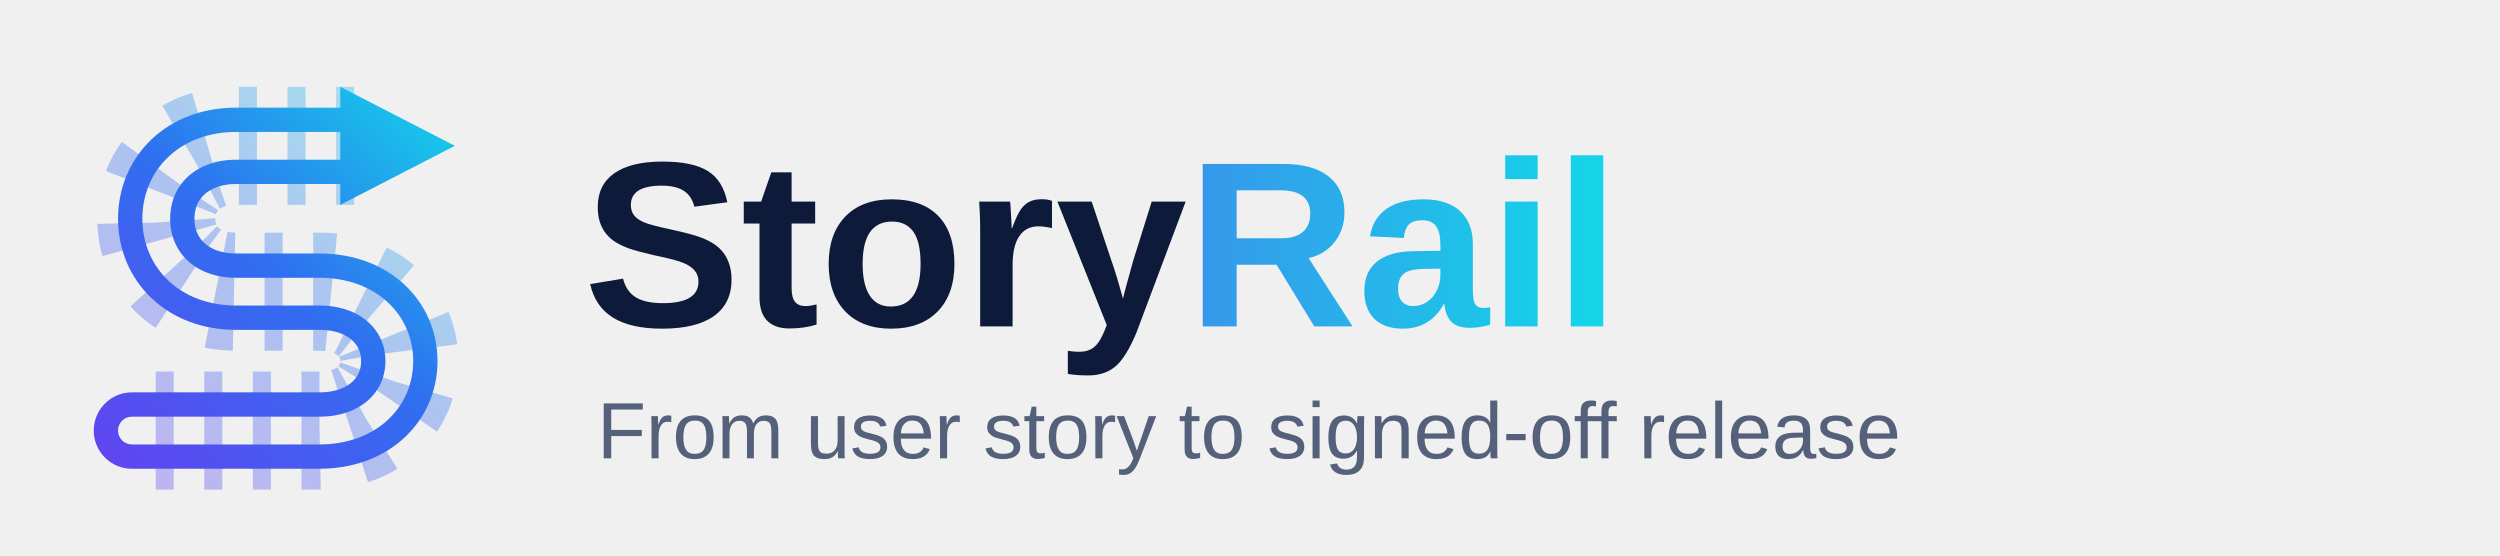
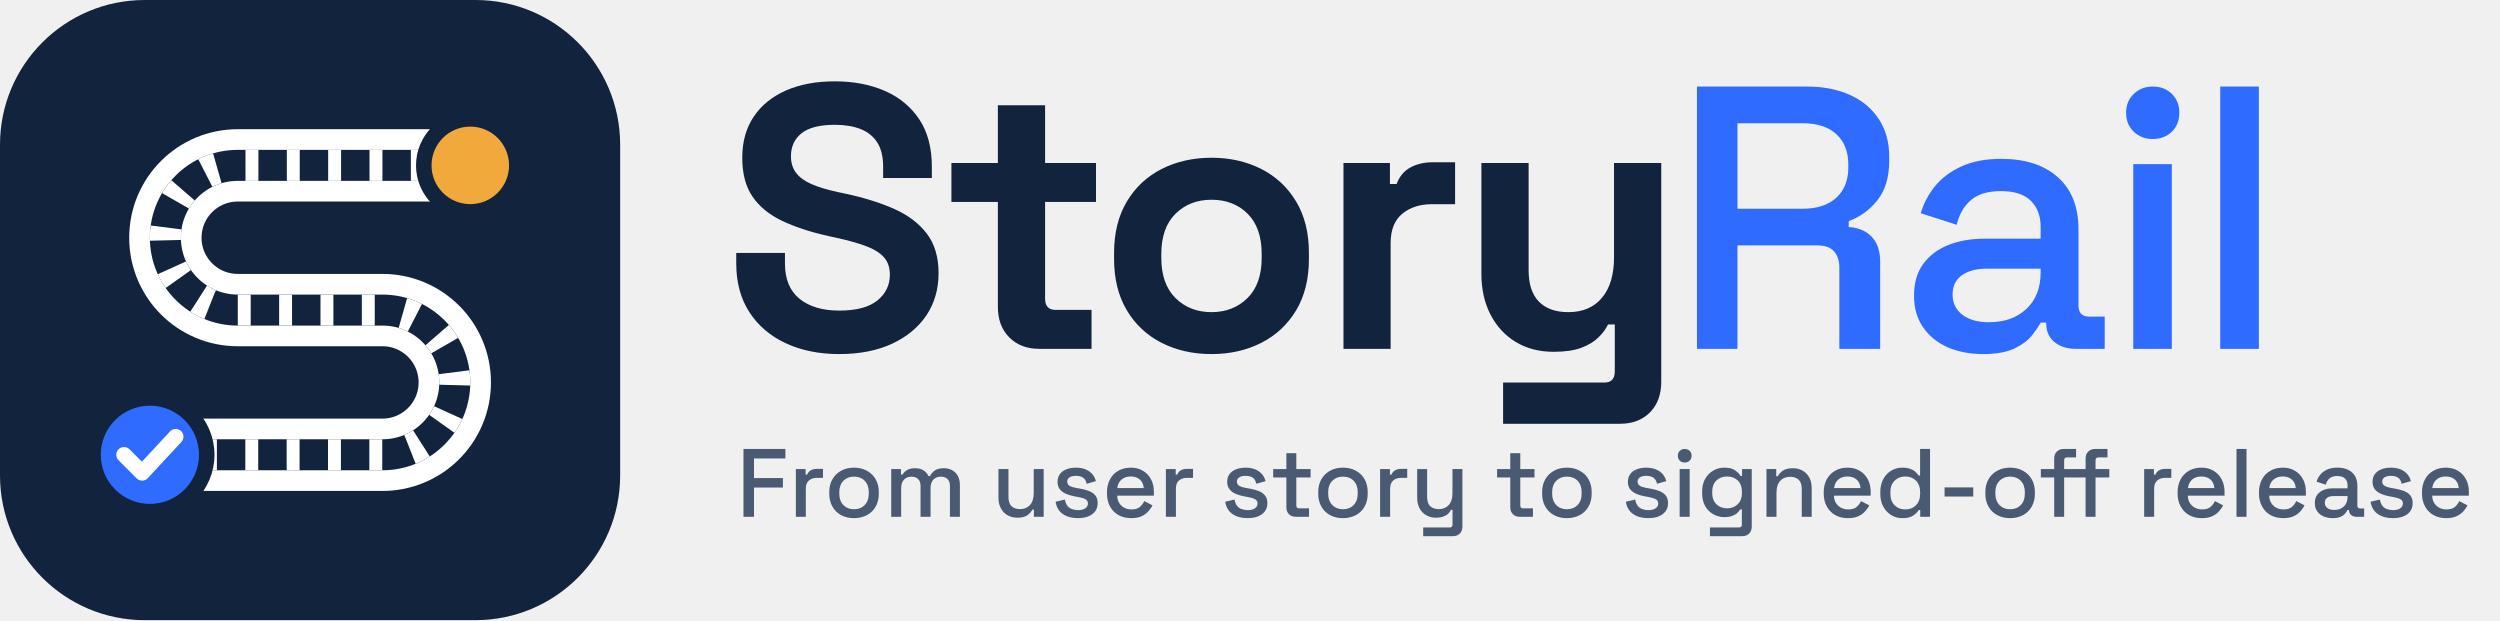
- <svg xmlns="http://www.w3.org/2000/svg" viewBox="0 0 360 80" role="img" aria-label="StoryRail: from user story to signed-off release">
-   <defs>
-     <linearGradient id="w-g" x1="8" y1="70" x2="62" y2="10" gradientUnits="userSpaceOnUse">
-       <stop offset="0" stop-color="#6a3cf0" />
-       <stop offset="0.55" stop-color="#2f6ff0" />
-       <stop offset="1" stop-color="#13d6e8" />
-     </linearGradient>
-     <linearGradient id="w-t" x1="0" y1="0" x2="1" y2="0">
-       <stop offset="0" stop-color="#6a3cf0" />
-       <stop offset="1" stop-color="#13d6e8" />
-     </linearGradient>
-     <mask id="w-rails" maskUnits="userSpaceOnUse" x="0" y="0" width="80" height="80">
-       <path d="M51 21H34c-7 0-11.5 4.6-11.5 10.5S27 42 34 42h12c7 0 11.5 4.4 11.5 10S53 62 46 62H19" fill="none" stroke="#fff" stroke-width="11" stroke-linecap="round" stroke-linejoin="round" />
-       <path d="M51 21H34c-7 0-11.5 4.6-11.5 10.5S27 42 34 42h12c7 0 11.5 4.4 11.5 10S53 62 46 62H19" fill="none" stroke="#000" stroke-width="4" stroke-linecap="round" stroke-linejoin="round" />
-     </mask>
-   </defs>
-   <path d="M51 21H34c-7 0-11.5 4.6-11.5 10.5S27 42 34 42h12c7 0 11.5 4.4 11.5 10S53 62 46 62H19" fill="none" stroke="url(#w-g)" stroke-opacity=".35" stroke-width="17" stroke-dasharray="2.6 4.4" stroke-linejoin="round" />
-   <rect width="80" height="80" fill="url(#w-g)" mask="url(#w-rails)" />
-   <path d="M49 12.5 65.5 21 49 29.5Z" fill="url(#w-g)" />
-   <text x="84" y="47" font-family="'Plus Jakarta Sans','Segoe UI',Arial,sans-serif" font-weight="800" font-size="34" fill="#0e1a3a">Story<tspan fill="url(#w-t)">Rail</tspan>
-   </text>
-   <text x="86" y="66" font-family="'Segoe UI',Arial,sans-serif" font-size="11.5" fill="#55607a">From user story to signed-off release</text>
+ <svg xmlns="http://www.w3.org/2000/svg" viewBox="0 0 387 96" width="387" height="96" role="img" aria-label="StoryRail: From user story to signed-off release">
+   <g transform="translate(0 0) scale(0.8)">
+     <rect width="120" height="120" rx="28" fill="#12233D" />
+     <path d="M 90 32 H 46 A 14 14 0 0 0 46 60 H 74 A 14 14 0 0 1 74 88 H 30" fill="none" stroke="#FFFFFF" stroke-width="14" />
+     <path d="M 90 32 H 46 A 14 14 0 0 0 46 60 H 74 A 14 14 0 0 1 74 88 H 30" fill="none" stroke="#12233D" stroke-width="6" />
+     <path d="M 90 32 H 46 A 14 14 0 0 0 46 60 H 74 A 14 14 0 0 1 74 88 H 30" fill="none" stroke="#FFFFFF" stroke-width="6" stroke-dasharray="2.5 5.5" />
+     <circle cx="91" cy="32" r="9" fill="#F2A93B" stroke="#12233D" stroke-width="3" />
+     <circle cx="29" cy="88" r="11" fill="#2F6BFF" stroke="#12233D" stroke-width="3" />
+     <path d="M 24 88 L 27.5 91.5 L 34 84.5" fill="none" stroke="#FFFFFF" stroke-width="3" stroke-linecap="round" stroke-linejoin="round" />
+   </g>
+   <path fill="#12233D" d="M129.92 54.81Q125.22 54.81 121.63 53.13Q118.03 51.45 116 48.32Q113.97 45.18 113.97 40.78L113.97 39.15L121.51 39.15L121.51 40.78Q121.51 44.43 123.77 46.26Q126.04 48.08 129.92 48.08Q133.87 48.08 135.81 46.52Q137.75 44.95 137.75 42.52Q137.75 40.83 136.80 39.79Q135.84 38.75 134.01 38.08Q132.18 37.41 129.57 36.83L128.24 36.54Q124.06 35.61 121.08 34.19Q118.09 32.77 116.50 30.45Q114.90 28.13 114.90 24.42Q114.90 20.71 116.67 18.07Q118.44 15.43 121.66 14.01Q124.88 12.59 129.23 12.59Q133.58 12.59 136.97 14.07Q140.36 15.55 142.31 18.48Q144.25 21.40 144.25 25.81L144.25 27.55L136.71 27.55L136.71 25.81Q136.71 23.49 135.81 22.07Q134.91 20.65 133.23 19.98Q131.55 19.32 129.23 19.32Q125.75 19.32 124.09 20.62Q122.44 21.93 122.44 24.19Q122.44 25.70 123.22 26.74Q124.01 27.78 125.57 28.48Q127.14 29.18 129.57 29.70L130.91 29.99Q135.26 30.92 138.48 32.37Q141.70 33.82 143.49 36.19Q145.29 38.57 145.29 42.28Q145.29 46 143.41 48.81Q141.52 51.62 138.07 53.22Q134.62 54.81 129.92 54.81M168.97 54L160.85 54Q158.01 54 156.24 52.23Q154.47 50.46 154.47 47.50L154.47 31.26L147.28 31.26L147.28 25.23L154.47 25.23L154.47 16.30L161.78 16.30L161.78 25.23L169.66 25.23L169.66 31.26L161.78 31.26L161.78 46.23Q161.78 47.97 163.40 47.97L168.97 47.97L168.97 54M187.54 54.81Q183.25 54.81 179.82 53.07Q176.40 51.33 174.43 48.03Q172.46 44.72 172.46 40.08L172.46 39.15Q172.46 34.51 174.43 31.21Q176.40 27.90 179.82 26.16Q183.25 24.42 187.54 24.42Q191.83 24.42 195.25 26.16Q198.67 27.90 200.65 31.21Q202.62 34.51 202.62 39.15L202.62 40.08Q202.62 44.72 200.65 48.03Q198.67 51.33 195.25 53.07Q191.83 54.81 187.54 54.81M187.54 48.32Q190.90 48.32 193.11 46.14Q195.31 43.97 195.31 39.91L195.31 39.33Q195.31 35.27 193.14 33.09Q190.96 30.92 187.54 30.92Q184.17 30.92 181.97 33.09Q179.77 35.27 179.77 39.33L179.77 39.91Q179.77 43.97 181.97 46.14Q184.17 48.32 187.54 48.32M215.27 54L207.97 54L207.97 25.23L215.16 25.23L215.16 28.48L216.20 28.48Q216.84 26.74 218.32 25.93Q219.80 25.12 221.77 25.12L225.25 25.12L225.25 31.61L221.65 31.61Q218.87 31.61 217.07 33.09Q215.27 34.57 215.27 37.64L215.27 54M250.78 65.60L232.68 65.60L232.68 59.22L248.34 59.22Q249.97 59.22 249.97 57.48L249.97 50.23L248.92 50.23Q248.46 51.22 247.47 52.20Q246.49 53.19 244.81 53.83Q243.12 54.46 240.51 54.46Q237.15 54.46 234.63 52.93Q232.10 51.39 230.71 48.66Q229.32 45.94 229.32 42.40L229.32 25.23L236.63 25.23L236.63 41.82Q236.63 45.07 238.22 46.69Q239.82 48.32 242.78 48.32Q246.14 48.32 248 46.08Q249.85 43.85 249.85 39.85L249.85 25.23L257.16 25.23L257.16 59.10Q257.16 62.06 255.42 63.83Q253.68 65.60 250.78 65.60" />
+   <path fill="#2F6BFF" d="M268.96 54L262.69 54L262.69 13.40L279.74 13.40Q283.51 13.40 286.39 14.70Q289.26 16.01 290.85 18.45Q292.45 20.88 292.45 24.25L292.45 24.88Q292.45 28.71 290.62 31Q288.79 33.29 286.18 34.22L286.18 35.15Q288.39 35.27 289.72 36.63Q291.05 37.99 291.05 40.54L291.05 54L284.73 54L284.73 41.41Q284.73 39.85 283.92 38.92Q283.11 37.99 281.31 37.99L268.96 37.99L268.96 54M268.96 19.08L268.96 32.31L279.05 32.31Q282.41 32.31 284.27 30.60Q286.12 28.89 286.12 25.93L286.12 25.46Q286.12 22.51 284.30 20.80Q282.47 19.08 279.05 19.08L268.96 19.08M307.02 54.81Q303.94 54.81 301.53 53.77Q299.13 52.72 297.71 50.69Q296.29 48.66 296.29 45.76Q296.29 42.81 297.71 40.86Q299.13 38.92 301.59 37.93Q304.06 36.95 307.19 36.95L315.89 36.95L315.89 35.09Q315.89 32.60 314.38 31.09Q312.87 29.58 309.74 29.58Q306.67 29.58 305.04 31.03Q303.42 32.48 302.90 34.80L297.33 33Q298.03 30.68 299.56 28.80Q301.10 26.91 303.65 25.75Q306.20 24.59 309.80 24.59Q315.37 24.59 318.56 27.44Q321.75 30.28 321.75 35.50L321.75 47.27Q321.75 49.01 323.37 49.01L325.81 49.01L325.81 54L321.34 54Q319.31 54 318.04 52.96Q316.76 51.91 316.76 50.11L316.76 49.94L315.89 49.94Q315.43 50.81 314.50 51.97Q313.57 53.13 311.77 53.97Q309.97 54.81 307.02 54.81M307.89 49.88Q311.48 49.88 313.69 47.82Q315.89 45.76 315.89 42.17L315.89 41.59L307.54 41.59Q305.16 41.59 303.71 42.60Q302.26 43.62 302.26 45.59Q302.26 47.56 303.77 48.72Q305.28 49.88 307.89 49.88M336.20 54L330.23 54L330.23 25.41L336.20 25.41L336.20 54M333.24 21.52Q331.50 21.52 330.31 20.39Q329.12 19.26 329.12 17.46Q329.12 15.66 330.31 14.53Q331.50 13.40 333.24 13.40Q335.04 13.40 336.20 14.53Q337.36 15.66 337.36 17.46Q337.36 19.26 336.20 20.39Q335.04 21.52 333.24 21.52M349.67 54L343.69 54L343.69 13.40L349.67 13.40" />
+   <path fill="#4A5A72" d="M116.72 80L115.09 80L115.09 69.50L121.58 69.50L121.58 70.97L116.72 70.97L116.72 74L121.19 74L121.19 75.47L116.72 75.47L116.72 80M124.74 80L123.20 80L123.20 72.61L124.71 72.61L124.71 73.47L124.95 73.47Q125.13 73.01 125.53 72.79Q125.93 72.58 126.51 72.58L127.40 72.58L127.40 73.97L126.45 73.97Q125.70 73.97 125.22 74.38Q124.74 74.80 124.74 75.65L124.74 80M132.20 80.21Q131.09 80.21 130.22 79.75Q129.36 79.30 128.87 78.44Q128.37 77.58 128.37 76.42L128.37 76.19Q128.37 75.02 128.87 74.17Q129.36 73.33 130.22 72.86Q131.09 72.39 132.20 72.39Q133.31 72.39 134.18 72.86Q135.05 73.33 135.54 74.17Q136.04 75.02 136.04 76.19L136.04 76.42Q136.04 77.58 135.54 78.44Q135.05 79.30 134.18 79.75Q133.31 80.21 132.20 80.21M132.20 78.83Q133.22 78.83 133.85 78.18Q134.49 77.53 134.49 76.37L134.49 76.23Q134.49 75.08 133.86 74.43Q133.23 73.78 132.20 73.78Q131.19 73.78 130.55 74.43Q129.92 75.08 129.92 76.23L129.92 76.37Q129.92 77.53 130.55 78.18Q131.19 78.83 132.20 78.83M139.50 80L137.96 80L137.96 72.61L139.47 72.61L139.47 73.47L139.71 73.47Q139.92 73.08 140.39 72.78Q140.85 72.48 141.65 72.48Q142.47 72.48 142.97 72.82Q143.48 73.16 143.73 73.69L143.97 73.69Q144.23 73.17 144.71 72.83Q145.20 72.48 146.10 72.48Q146.82 72.48 147.38 72.78Q147.93 73.07 148.26 73.65Q148.59 74.22 148.59 75.08L148.59 80L147.05 80L147.05 75.20Q147.05 74.53 146.68 74.16Q146.31 73.79 145.64 73.79Q144.92 73.79 144.48 74.25Q144.05 74.72 144.05 75.59L144.05 80L142.50 80L142.50 75.20Q142.50 74.53 142.13 74.16Q141.77 73.79 141.09 73.79Q140.37 73.79 139.94 74.25Q139.50 74.72 139.50 75.59L139.50 80M157.47 80.14Q156.63 80.14 155.97 79.76Q155.31 79.39 154.94 78.69Q154.56 78 154.56 77.05L154.56 72.61L156.11 72.61L156.11 76.94Q156.11 77.90 156.59 78.36Q157.06 78.81 157.92 78.81Q158.87 78.81 159.44 78.18Q160.02 77.54 160.02 76.34L160.02 72.61L161.56 72.61L161.56 80L160.05 80L160.05 78.89L159.81 78.89Q159.60 79.34 159.06 79.74Q158.52 80.14 157.47 80.14M166.88 80.21Q165.47 80.21 164.54 79.58Q163.61 78.95 163.40 77.67L164.84 77.33Q164.96 77.94 165.24 78.31Q165.53 78.67 165.95 78.81Q166.38 78.97 166.88 78.97Q167.61 78.97 168.01 78.68Q168.41 78.39 168.41 77.94Q168.41 77.50 168.03 77.28Q167.66 77.08 166.92 76.94L166.41 76.85Q165.66 76.72 165.05 76.46Q164.43 76.20 164.07 75.75Q163.71 75.31 163.71 74.60Q163.71 73.55 164.49 72.97Q165.27 72.39 166.56 72.39Q167.81 72.39 168.61 72.96Q169.41 73.52 169.65 74.48L168.21 74.89Q168.08 74.21 167.64 73.93Q167.21 73.66 166.56 73.66Q165.93 73.66 165.57 73.89Q165.21 74.12 165.21 74.54Q165.21 74.99 165.56 75.20Q165.92 75.41 166.52 75.52L167.04 75.61Q167.84 75.74 168.50 75.98Q169.16 76.22 169.54 76.67Q169.92 77.12 169.92 77.87Q169.92 78.98 169.09 79.59Q168.27 80.21 166.88 80.21M175.11 80.21Q173.99 80.21 173.15 79.74Q172.31 79.27 171.83 78.40Q171.36 77.54 171.36 76.40L171.36 76.22Q171.36 75.06 171.83 74.20Q172.29 73.34 173.12 72.87Q173.96 72.39 175.05 72.39Q176.12 72.39 176.92 72.87Q177.72 73.34 178.17 74.18Q178.62 75.02 178.62 76.14L178.62 76.73L172.94 76.73Q172.97 77.70 173.59 78.28Q174.21 78.86 175.14 78.86Q176.01 78.86 176.45 78.47Q176.90 78.08 177.14 77.57L178.41 78.23Q178.20 78.65 177.80 79.11Q177.41 79.58 176.76 79.89Q176.12 80.21 175.11 80.21M172.95 75.55L177.05 75.55Q176.99 74.70 176.45 74.23Q175.91 73.76 175.04 73.76Q174.17 73.76 173.62 74.23Q173.07 74.70 172.95 75.55M182.03 80L180.48 80L180.48 72.61L182 72.61L182 73.47L182.24 73.47Q182.41 73.01 182.81 72.79Q183.21 72.58 183.80 72.58L184.68 72.58L184.68 73.97L183.74 73.97Q182.99 73.97 182.50 74.38Q182.03 74.80 182.03 75.65L182.03 80M193.14 80.21Q191.73 80.21 190.80 79.58Q189.87 78.95 189.66 77.67L191.10 77.33Q191.22 77.94 191.50 78.31Q191.79 78.67 192.22 78.81Q192.65 78.97 193.14 78.97Q193.88 78.97 194.27 78.68Q194.67 78.39 194.67 77.94Q194.67 77.50 194.29 77.28Q193.92 77.08 193.19 76.94L192.68 76.85Q191.93 76.72 191.31 76.46Q190.69 76.20 190.34 75.75Q189.97 75.31 189.97 74.60Q189.97 73.55 190.75 72.97Q191.53 72.39 192.82 72.39Q194.07 72.39 194.87 72.96Q195.68 73.52 195.91 74.48L194.47 74.89Q194.34 74.21 193.91 73.93Q193.47 73.66 192.82 73.66Q192.19 73.66 191.84 73.89Q191.47 74.12 191.47 74.54Q191.47 74.99 191.83 75.20Q192.18 75.41 192.78 75.52L193.31 75.61Q194.10 75.74 194.76 75.98Q195.42 76.22 195.80 76.67Q196.19 77.12 196.19 77.87Q196.19 78.98 195.36 79.59Q194.53 80.21 193.14 80.21M202.64 80L200.59 80Q199.92 80 199.52 79.59Q199.13 79.19 199.13 78.52L199.13 73.91L197.09 73.91L197.09 72.61L199.13 72.61L199.13 70.16L200.67 70.16L200.67 72.61L202.88 72.61L202.88 73.91L200.67 73.91L200.67 78.25Q200.67 78.69 201.09 78.69L202.64 78.69L202.64 80M207.88 80.21Q206.78 80.21 205.91 79.75Q205.05 79.30 204.56 78.44Q204.06 77.58 204.06 76.42L204.06 76.19Q204.06 75.02 204.56 74.17Q205.05 73.33 205.91 72.86Q206.78 72.39 207.88 72.39Q209 72.39 209.87 72.86Q210.74 73.33 211.23 74.17Q211.72 75.02 211.72 76.19L211.72 76.42Q211.72 77.58 211.23 78.44Q210.74 79.30 209.87 79.75Q209 80.21 207.88 80.21M207.88 78.83Q208.91 78.83 209.54 78.18Q210.18 77.53 210.18 76.37L210.18 76.23Q210.18 75.08 209.55 74.43Q208.92 73.78 207.88 73.78Q206.88 73.78 206.24 74.43Q205.60 75.08 205.60 76.23L205.60 76.37Q205.60 77.53 206.24 78.18Q206.88 78.83 207.88 78.83M215.19 80L213.64 80L213.64 72.61L215.16 72.61L215.16 73.47L215.40 73.47Q215.58 73.01 215.98 72.79Q216.38 72.58 216.96 72.58L217.84 72.58L217.84 73.97L216.90 73.97Q216.15 73.97 215.67 74.38Q215.19 74.80 215.19 75.65L215.19 80M224.90 83L220.31 83L220.31 81.65L224.43 81.65Q224.85 81.65 224.85 81.20L224.85 78.92L224.61 78.92Q224.47 79.22 224.20 79.50Q223.92 79.78 223.46 79.95Q222.99 80.14 222.28 80.14Q221.44 80.14 220.78 79.76Q220.13 79.39 219.75 78.69Q219.38 78 219.38 77.06L219.38 72.61L220.92 72.61L220.92 76.94Q220.92 77.90 221.40 78.36Q221.88 78.81 222.74 78.81Q223.68 78.81 224.26 78.19Q224.84 77.56 224.84 76.36L224.84 72.61L226.38 72.61L226.38 81.52Q226.38 82.19 225.98 82.59Q225.59 83 224.90 83M237.30 80L235.26 80Q234.59 80 234.19 79.59Q233.79 79.19 233.79 78.52L233.79 73.91L231.75 73.91L231.75 72.61L233.79 72.61L233.79 70.16L235.34 70.16L235.34 72.61L237.54 72.61L237.54 73.91L235.34 73.91L235.34 78.25Q235.34 78.69 235.75 78.69L237.30 78.69L237.30 80M242.55 80.21Q241.44 80.21 240.58 79.75Q239.72 79.30 239.22 78.44Q238.72 77.58 238.72 76.42L238.72 76.19Q238.72 75.02 239.22 74.17Q239.72 73.33 240.58 72.86Q241.44 72.39 242.55 72.39Q243.66 72.39 244.53 72.86Q245.40 73.33 245.89 74.17Q246.39 75.02 246.39 76.19L246.39 76.42Q246.39 77.58 245.89 78.44Q245.40 79.30 244.53 79.75Q243.66 80.21 242.55 80.21M242.55 78.83Q243.57 78.83 244.21 78.18Q244.84 77.53 244.84 76.37L244.84 76.23Q244.84 75.08 244.22 74.43Q243.58 73.78 242.55 73.78Q241.54 73.78 240.91 74.43Q240.27 75.08 240.27 76.23L240.27 76.37Q240.27 77.53 240.91 78.18Q241.54 78.83 242.55 78.83M255.16 80.21Q253.75 80.21 252.82 79.58Q251.89 78.95 251.68 77.67L253.12 77.33Q253.24 77.94 253.53 78.31Q253.81 78.67 254.24 78.81Q254.67 78.97 255.16 78.97Q255.90 78.97 256.30 78.68Q256.69 78.39 256.69 77.94Q256.69 77.50 256.32 77.28Q255.94 77.08 255.21 76.94L254.70 76.85Q253.95 76.72 253.33 76.46Q252.72 76.20 252.36 75.75Q252 75.31 252 74.60Q252 73.55 252.78 72.97Q253.56 72.39 254.85 72.39Q256.09 72.39 256.90 72.96Q257.70 73.52 257.94 74.48L256.50 74.89Q256.36 74.21 255.93 73.93Q255.49 73.66 254.85 73.66Q254.22 73.66 253.86 73.89Q253.50 74.12 253.50 74.54Q253.50 74.99 253.85 75.20Q254.20 75.41 254.80 75.52L255.33 75.61Q256.13 75.74 256.78 75.98Q257.44 76.22 257.83 76.67Q258.21 77.12 258.21 77.87Q258.21 78.98 257.38 79.59Q256.56 80.21 255.16 80.21M261.56 80L260.01 80L260.01 72.61L261.56 72.61L261.56 80M260.79 71.60Q260.34 71.60 260.03 71.31Q259.73 71.02 259.73 70.55Q259.73 70.09 260.03 69.79Q260.34 69.50 260.79 69.50Q261.25 69.50 261.56 69.79Q261.86 70.09 261.86 70.55Q261.86 71.02 261.56 71.31Q261.25 71.60 260.79 71.60M263.49 76.34L263.49 76.11Q263.49 74.94 263.96 74.12Q264.44 73.30 265.21 72.84Q266 72.39 266.92 72.39Q268 72.39 268.58 72.80Q269.16 73.20 269.43 73.67L269.67 73.67L269.67 72.61L271.17 72.61L271.17 81.52Q271.17 82.19 270.77 82.59Q270.38 83 269.69 83L264.70 83L264.70 81.65L269.20 81.65Q269.64 81.65 269.64 81.20L269.64 78.84L269.40 78.84Q269.23 79.11 268.94 79.40Q268.63 79.69 268.15 79.86Q267.66 80.05 266.92 80.05Q266 80.05 265.21 79.60Q264.42 79.16 263.95 78.33Q263.49 77.50 263.49 76.34M267.34 78.69Q268.35 78.69 269 78.06Q269.65 77.42 269.65 76.30L269.65 76.16Q269.65 75 269.01 74.38Q268.36 73.76 267.34 73.76Q266.35 73.76 265.70 74.38Q265.05 75 265.05 76.16L265.05 76.30Q265.05 77.42 265.70 78.06Q266.35 78.69 267.34 78.69M275 80L273.45 80L273.45 72.61L274.96 72.61L274.96 73.72L275.20 73.72Q275.42 73.27 275.95 72.88Q276.50 72.48 277.56 72.48Q278.40 72.48 279.05 72.86Q279.70 73.23 280.08 73.92Q280.45 74.60 280.45 75.56L280.45 80L278.91 80L278.91 75.68Q278.91 74.72 278.43 74.26Q277.95 73.81 277.11 73.81Q276.15 73.81 275.57 74.44Q275 75.06 275 76.27L275 80M286.06 80.21Q284.94 80.21 284.10 79.74Q283.26 79.27 282.79 78.40Q282.31 77.54 282.31 76.40L282.31 76.22Q282.31 75.06 282.78 74.20Q283.25 73.34 284.08 72.87Q284.91 72.39 286.01 72.39Q287.07 72.39 287.87 72.87Q288.68 73.34 289.13 74.18Q289.58 75.02 289.58 76.14L289.58 76.73L283.89 76.73Q283.92 77.70 284.54 78.28Q285.17 78.86 286.10 78.86Q286.97 78.86 287.41 78.47Q287.85 78.08 288.09 77.57L289.37 78.23Q289.16 78.65 288.76 79.11Q288.36 79.58 287.72 79.89Q287.07 80.21 286.06 80.21M283.91 75.55L288 75.55Q287.94 74.70 287.40 74.23Q286.86 73.76 285.99 73.76Q285.12 73.76 284.57 74.23Q284.03 74.70 283.91 75.55M294.50 80.21Q293.58 80.21 292.80 79.76Q292.02 79.31 291.55 78.46Q291.07 77.61 291.07 76.42L291.07 76.19Q291.07 75 291.54 74.15Q292 73.30 292.79 72.84Q293.56 72.39 294.50 72.39Q295.22 72.39 295.70 72.58Q296.19 72.75 296.50 73.03Q296.82 73.31 296.99 73.61L297.23 73.61L297.23 69.50L298.77 69.50L298.77 80L297.25 80L297.25 78.95L297.02 78.95Q296.73 79.43 296.15 79.82Q295.57 80.21 294.50 80.21M294.93 78.86Q295.94 78.86 296.59 78.22Q297.24 77.57 297.24 76.37L297.24 76.23Q297.24 75.05 296.60 74.41Q295.95 73.76 294.93 73.76Q293.94 73.76 293.29 74.41Q292.63 75.05 292.63 76.23L292.63 76.37Q292.63 77.57 293.29 78.22Q293.94 78.86 294.93 78.86M305.46 76.86L301.02 76.86L301.02 75.45L305.46 75.45L305.46 76.86M311.16 80.21Q310.05 80.21 309.19 79.75Q308.32 79.30 307.83 78.44Q307.33 77.58 307.33 76.42L307.33 76.19Q307.33 75.02 307.83 74.17Q308.32 73.33 309.19 72.86Q310.05 72.39 311.16 72.39Q312.27 72.39 313.14 72.86Q314.01 73.33 314.50 74.17Q315 75.02 315 76.19L315 76.42Q315 77.58 314.50 78.44Q314.01 79.30 313.14 79.75Q312.27 80.21 311.16 80.21M311.16 78.83Q312.18 78.83 312.82 78.18Q313.45 77.53 313.45 76.37L313.45 76.23Q313.45 75.08 312.82 74.43Q312.19 73.78 311.16 73.78Q310.16 73.78 309.52 74.43Q308.88 75.08 308.88 76.23L308.88 76.37Q308.88 77.53 309.52 78.18Q310.16 78.83 311.16 78.83M319.53 80L317.99 80L317.99 73.91L315.92 73.91L315.92 72.61L317.99 72.61L317.99 70.98Q317.99 70.31 318.39 69.91Q318.80 69.50 319.47 69.50L321.38 69.50L321.38 70.81L319.97 70.81Q319.53 70.81 319.53 71.25L319.53 72.61L321.66 72.61L321.66 73.91L319.53 73.91L319.53 80M324.39 80L322.85 80L322.85 73.91L320.77 73.91L320.77 72.61L322.85 72.61L322.85 70.98Q322.85 70.31 323.25 69.91Q323.66 69.50 324.33 69.50L326.24 69.50L326.24 70.81L324.82 70.81Q324.39 70.81 324.39 71.25L324.39 72.61L326.52 72.61L326.52 73.91L324.39 73.91L324.39 80M333.46 80L331.92 80L331.92 72.61L333.43 72.61L333.43 73.47L333.67 73.47Q333.85 73.01 334.25 72.79Q334.65 72.58 335.23 72.58L336.12 72.58L336.12 73.97L335.17 73.97Q334.42 73.97 333.94 74.38Q333.46 74.80 333.46 75.65L333.46 80M340.84 80.21Q339.72 80.21 338.88 79.74Q338.04 79.27 337.57 78.40Q337.09 77.54 337.09 76.40L337.09 76.22Q337.09 75.06 337.56 74.20Q338.02 73.34 338.86 72.87Q339.69 72.39 340.79 72.39Q341.85 72.39 342.65 72.87Q343.45 73.34 343.90 74.18Q344.36 75.02 344.36 76.14L344.36 76.73L338.67 76.73Q338.70 77.70 339.32 78.28Q339.94 78.86 340.88 78.86Q341.75 78.86 342.19 78.47Q342.63 78.08 342.87 77.57L344.14 78.23Q343.94 78.65 343.54 79.11Q343.14 79.58 342.50 79.89Q341.85 80.21 340.84 80.21M338.69 75.55L342.78 75.55Q342.72 74.70 342.18 74.23Q341.64 73.76 340.77 73.76Q339.90 73.76 339.35 74.23Q338.81 74.70 338.69 75.55M347.76 80L346.21 80L346.21 69.50L347.76 69.50L347.76 80M353.44 80.21Q352.32 80.21 351.48 79.74Q350.64 79.27 350.17 78.40Q349.69 77.54 349.69 76.40L349.69 76.22Q349.69 75.06 350.16 74.20Q350.62 73.34 351.46 72.87Q352.29 72.39 353.38 72.39Q354.45 72.39 355.25 72.87Q356.05 73.34 356.50 74.18Q356.95 75.02 356.95 76.14L356.95 76.73L351.27 76.73Q351.30 77.70 351.92 78.28Q352.54 78.86 353.47 78.86Q354.34 78.86 354.79 78.47Q355.23 78.08 355.47 77.57L356.74 78.23Q356.53 78.65 356.14 79.11Q355.74 79.58 355.09 79.89Q354.45 80.21 353.44 80.21M351.28 75.55L355.38 75.55Q355.32 74.70 354.78 74.23Q354.24 73.76 353.37 73.76Q352.50 73.76 351.95 74.23Q351.40 74.70 351.28 75.55M361.11 80.21Q360.31 80.21 359.69 79.94Q359.07 79.67 358.70 79.14Q358.33 78.62 358.33 77.87Q358.33 77.11 358.70 76.60Q359.07 76.10 359.71 75.84Q360.34 75.59 361.15 75.59L363.40 75.59L363.40 75.11Q363.40 74.47 363.01 74.08Q362.62 73.69 361.81 73.69Q361.02 73.69 360.60 74.06Q360.18 74.44 360.04 75.03L358.60 74.57Q358.78 73.97 359.18 73.48Q359.58 73 360.24 72.69Q360.90 72.39 361.83 72.39Q363.27 72.39 364.09 73.13Q364.92 73.86 364.92 75.22L364.92 78.26Q364.92 78.71 365.34 78.71L365.97 78.71L365.97 80L364.81 80Q364.29 80 363.96 79.73Q363.63 79.46 363.63 79L363.63 78.95L363.40 78.95Q363.28 79.17 363.04 79.47Q362.80 79.78 362.34 79.99Q361.87 80.21 361.11 80.21M361.33 78.94Q362.26 78.94 362.83 78.40Q363.40 77.87 363.40 76.94L363.40 76.79L361.24 76.79Q360.63 76.79 360.25 77.05Q359.88 77.31 359.88 77.83Q359.88 78.33 360.27 78.64Q360.66 78.94 361.33 78.94M370.44 80.21Q369.03 80.21 368.10 79.58Q367.17 78.95 366.96 77.67L368.40 77.33Q368.52 77.94 368.80 78.31Q369.09 78.67 369.52 78.81Q369.94 78.97 370.44 78.97Q371.17 78.97 371.57 78.68Q371.97 78.39 371.97 77.94Q371.97 77.50 371.59 77.28Q371.22 77.08 370.48 76.94L369.97 76.85Q369.22 76.72 368.61 76.46Q367.99 76.20 367.63 75.75Q367.27 75.31 367.27 74.60Q367.27 73.55 368.05 72.97Q368.83 72.39 370.12 72.39Q371.37 72.39 372.17 72.96Q372.97 73.52 373.21 74.48L371.77 74.89Q371.64 74.21 371.20 73.93Q370.77 73.66 370.12 73.66Q369.49 73.66 369.13 73.89Q368.77 74.12 368.77 74.54Q368.77 74.99 369.13 75.20Q369.48 75.41 370.08 75.52L370.60 75.61Q371.40 75.74 372.06 75.98Q372.72 76.22 373.10 76.67Q373.48 77.12 373.48 77.87Q373.48 78.98 372.66 79.59Q371.83 80.21 370.44 80.21M378.67 80.21Q377.55 80.21 376.71 79.74Q375.87 79.27 375.40 78.40Q374.92 77.54 374.92 76.40L374.92 76.22Q374.92 75.06 375.39 74.20Q375.85 73.34 376.69 72.87Q377.52 72.39 378.61 72.39Q379.68 72.39 380.48 72.87Q381.28 73.34 381.73 74.18Q382.18 75.02 382.18 76.14L382.18 76.73L376.50 76.73Q376.53 77.70 377.15 78.28Q377.77 78.86 378.70 78.86Q379.57 78.86 380.02 78.47Q380.46 78.08 380.70 77.57L381.97 78.23Q381.76 78.65 381.37 79.11Q380.97 79.58 380.32 79.89Q379.68 80.21 378.67 80.21M376.51 75.55L380.61 75.55Q380.55 74.70 380.01 74.23Q379.47 73.76 378.60 73.76Q377.73 73.76 377.18 74.23Q376.63 74.70 376.51 75.55" />
</svg>
